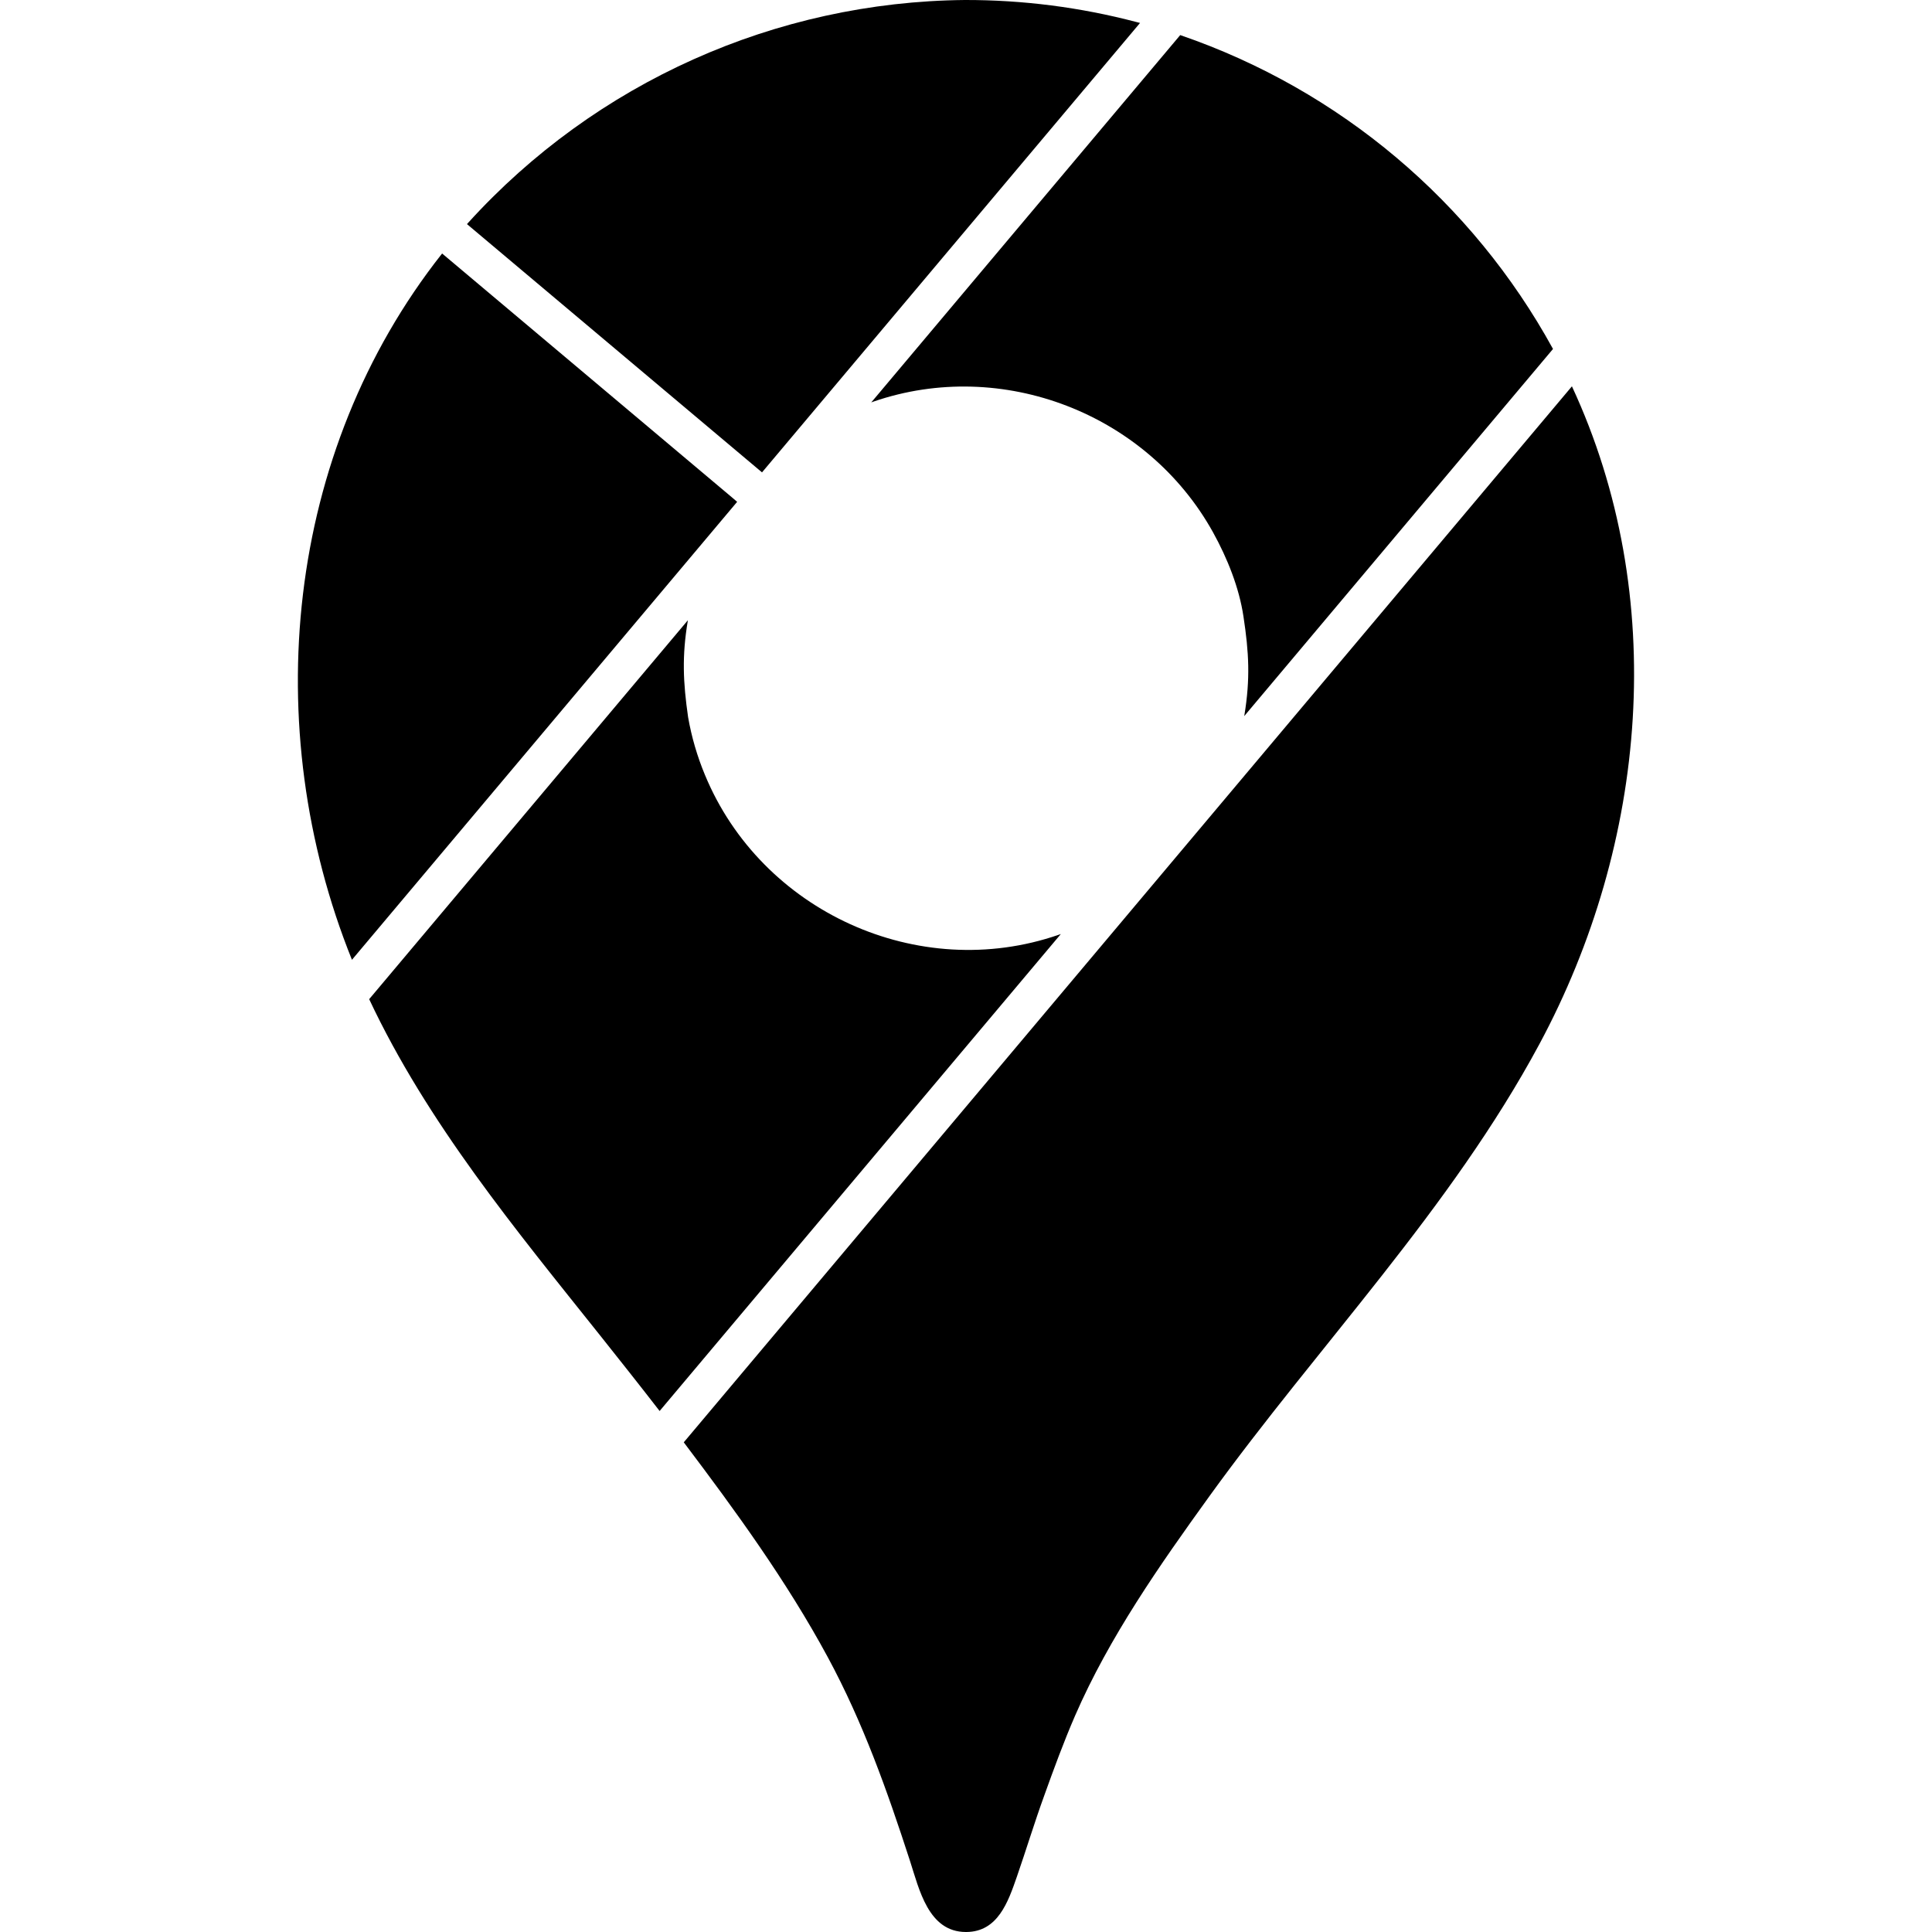
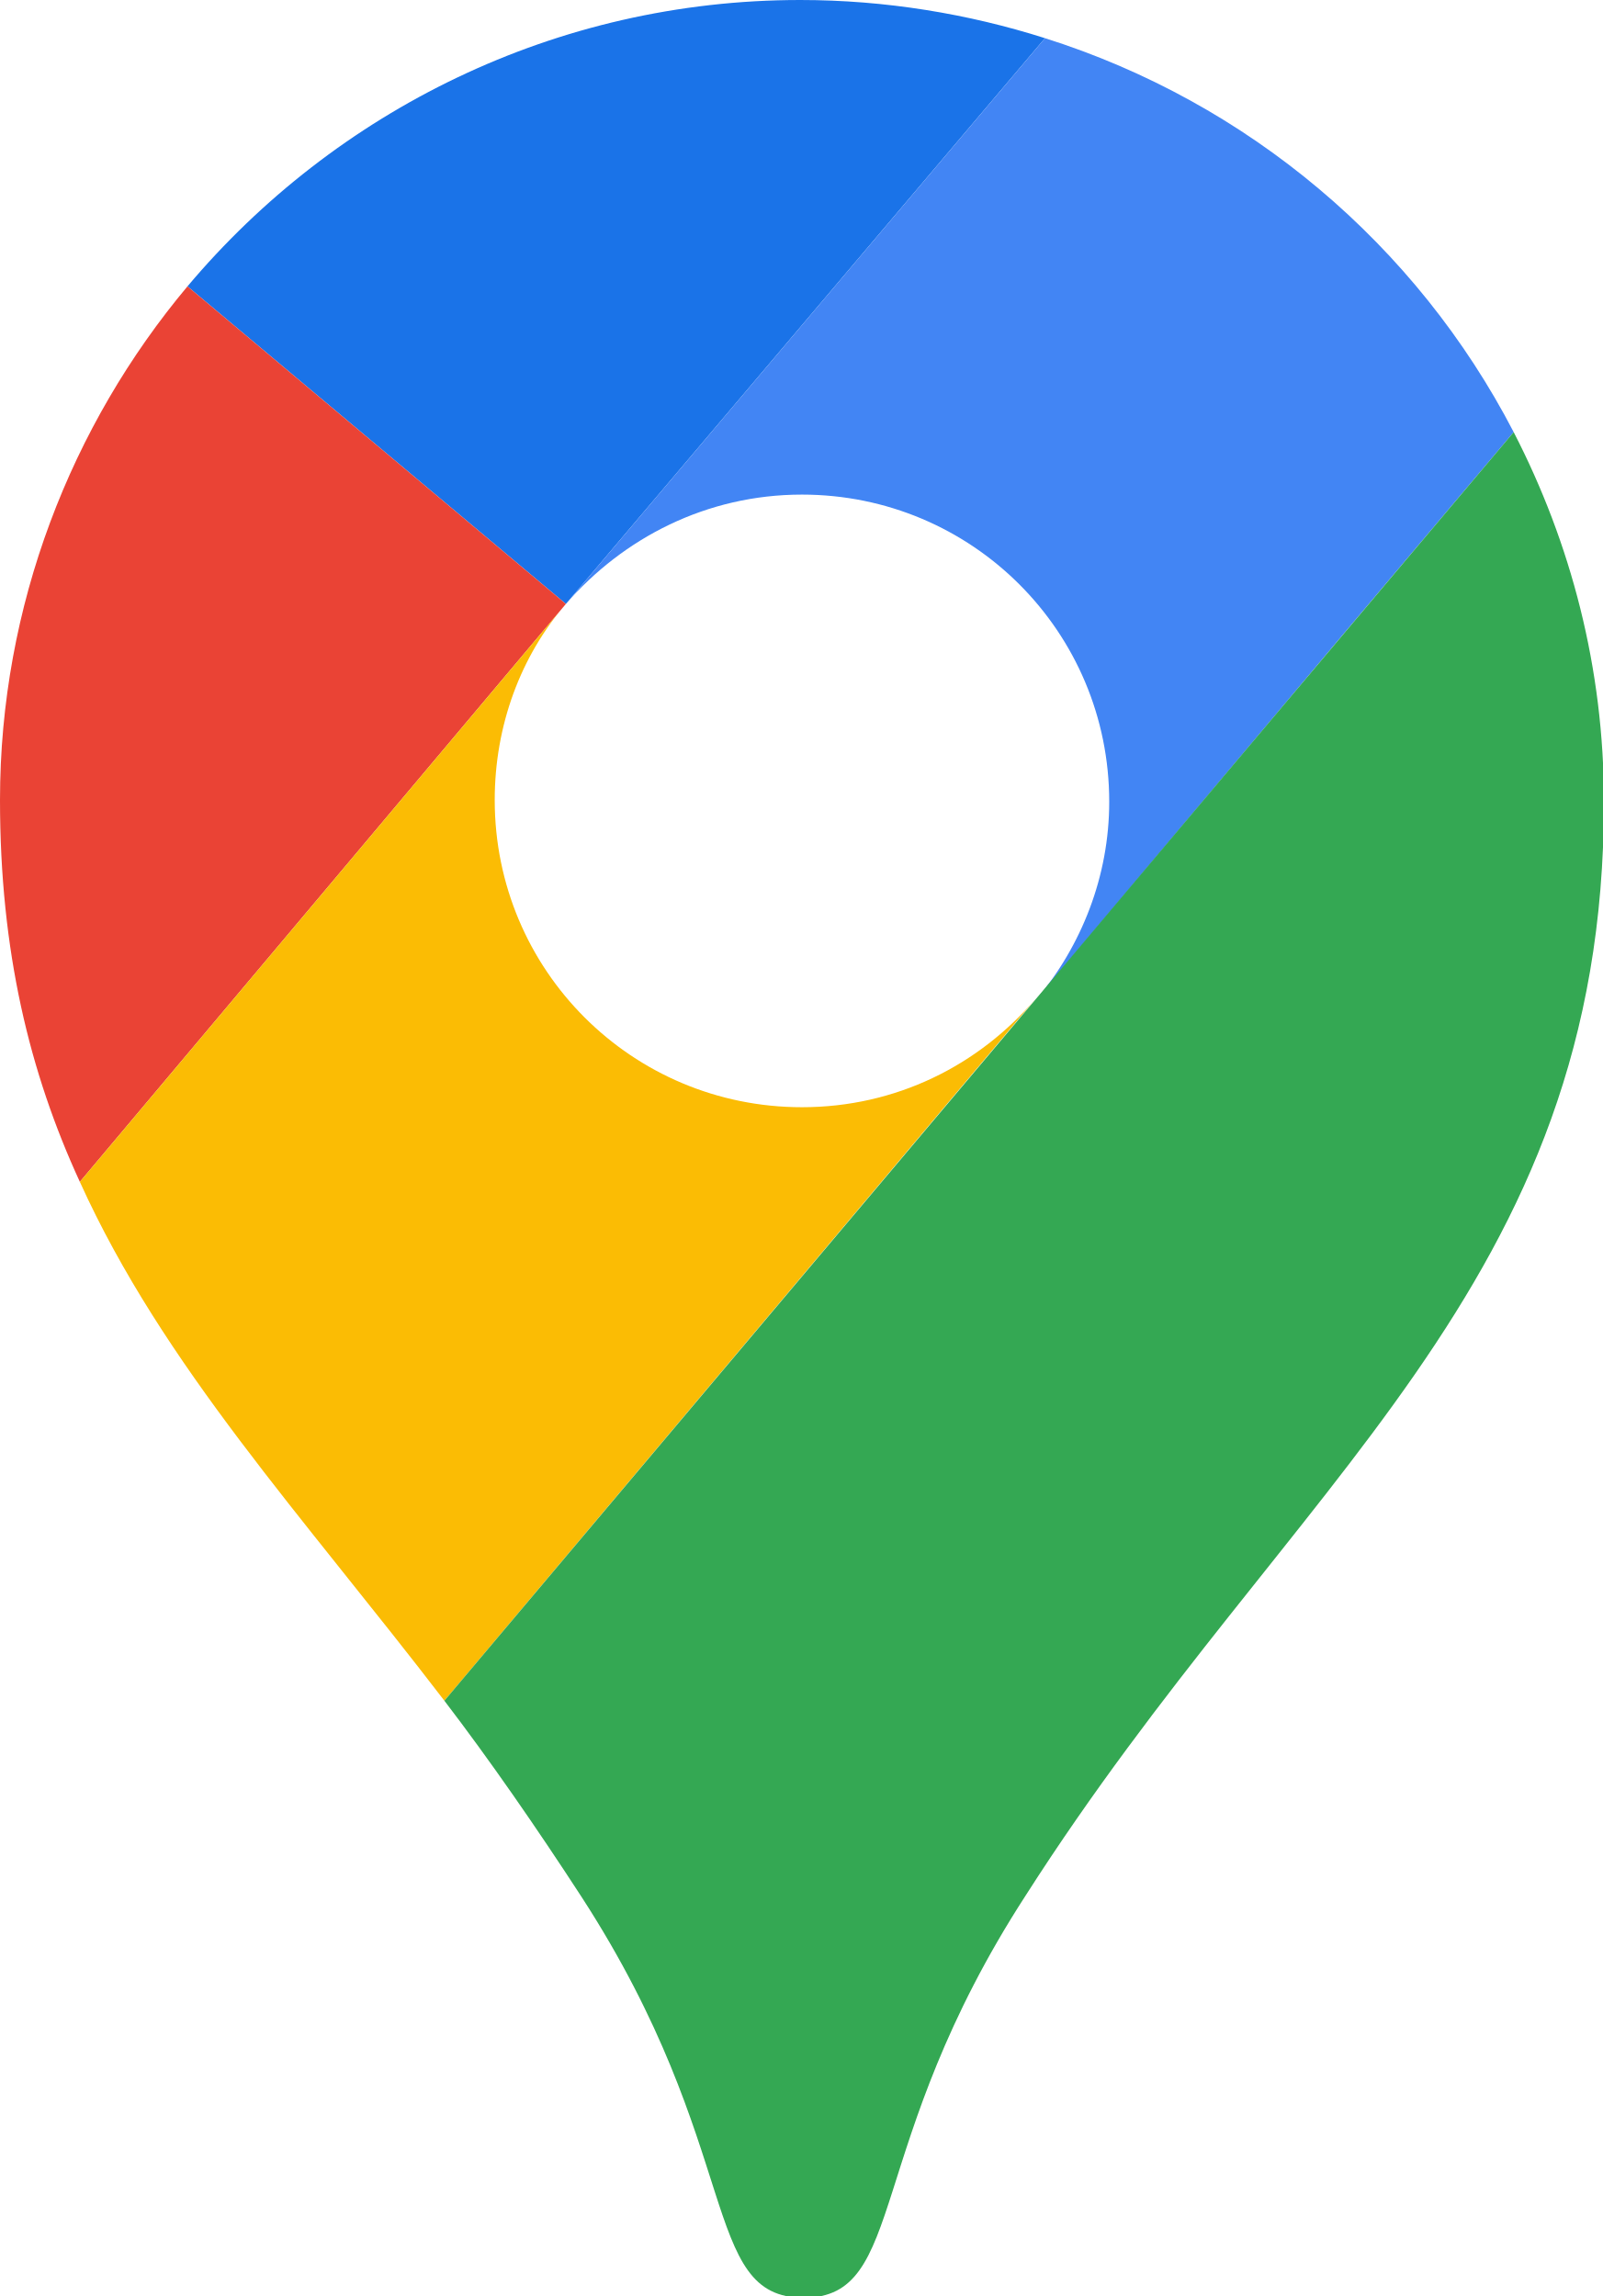
- <svg xmlns="http://www.w3.org/2000/svg" role="img" viewBox="0 0 24 24">
-   <path d="M19.527 4.799c1.212 2.608.937 5.678-.405 8.173-1.101 2.047-2.744 3.74-4.098 5.614-.619.858-1.244 1.75-1.669 2.727-.141.325-.263.658-.383.992-.121.333-.224.673-.34 1.008-.109.314-.236.684-.627.687h-.007c-.466-.001-.579-.53-.695-.887-.284-.874-.581-1.713-1.019-2.525-.51-.944-1.145-1.817-1.79-2.671L19.527 4.799zM8.545 7.705l-3.959 4.707c.724 1.54 1.821 2.863 2.871 4.18.247.31.494.622.737.936l4.984-5.925-.029.01c-1.741.601-3.691-.291-4.392-1.987a3.377 3.377 0 0 1-.209-.716c-.063-.437-.077-.761-.004-1.198l.001-.007zM5.492 3.149l-.003.004c-1.947 2.466-2.281 5.88-1.117 8.77l4.785-5.689-.058-.05-3.607-3.035zM14.661.436l-3.838 4.563a.295.295 0 0 1 .027-.01c1.6-.551 3.403.15 4.22 1.626.176.319.323.683.377 1.045.068.446.085.773.012 1.22l-.003.016 3.836-4.561A8.382 8.382 0 0 0 14.67.439l-.009-.003zM9.466 5.868L14.162.285l-.047-.012A8.31 8.31 0 0 0 11.986 0a8.439 8.439 0 0 0-6.169 2.766l-.016.018 3.665 3.084z" />
+ <svg xmlns="http://www.w3.org/2000/svg" viewBox="0 0 92.3 132.3">
+   <path fill="#1a73e8" d="M60.2 2.2C55.8.8 51 0 46.1 0 32 0 19.3 6.4 10.8 16.5l21.8 18.3L60.2 2.2z" />
+   <path fill="#ea4335" d="M10.8 16.5C4.1 24.5 0 34.9 0 46.1c0 8.7 1.7 15.7 4.6 22l28-33.3-21.8-18.3z" />
+   <path fill="#4285f4" d="M46.2 28.5c9.8 0 17.7 7.9 17.7 17.7 0 4.3-1.6 8.3-4.2 11.4 0 0 13.9-16.6 27.5-32.7-5.6-10.8-15.3-19-27-22.7L32.6 34.8c3.3-3.8 8.1-6.3 13.6-6.3" />
+   <path fill="#fbbc04" d="M46.2 63.8c-9.8 0-17.7-7.9-17.7-17.7 0-4.3 1.5-8.3 4.1-11.3l-28 33.3c4.8 10.6 12.8 19.2 21 29.9l34.1-40.5c-3.3 3.9-8.1 6.3-13.5 6.3" />
+   <path fill="#34a853" d="M59.1 109.2c15.4-24.1 33.3-35 33.3-63 0-7.7-1.9-14.9-5.2-21.3L25.6 98c2.6 3.4 5.3 7.3 7.9 11.3 9.4 14.5 6.8 23.1 12.8 23.1s3.4-8.7 12.8-23.2" />
</svg>
